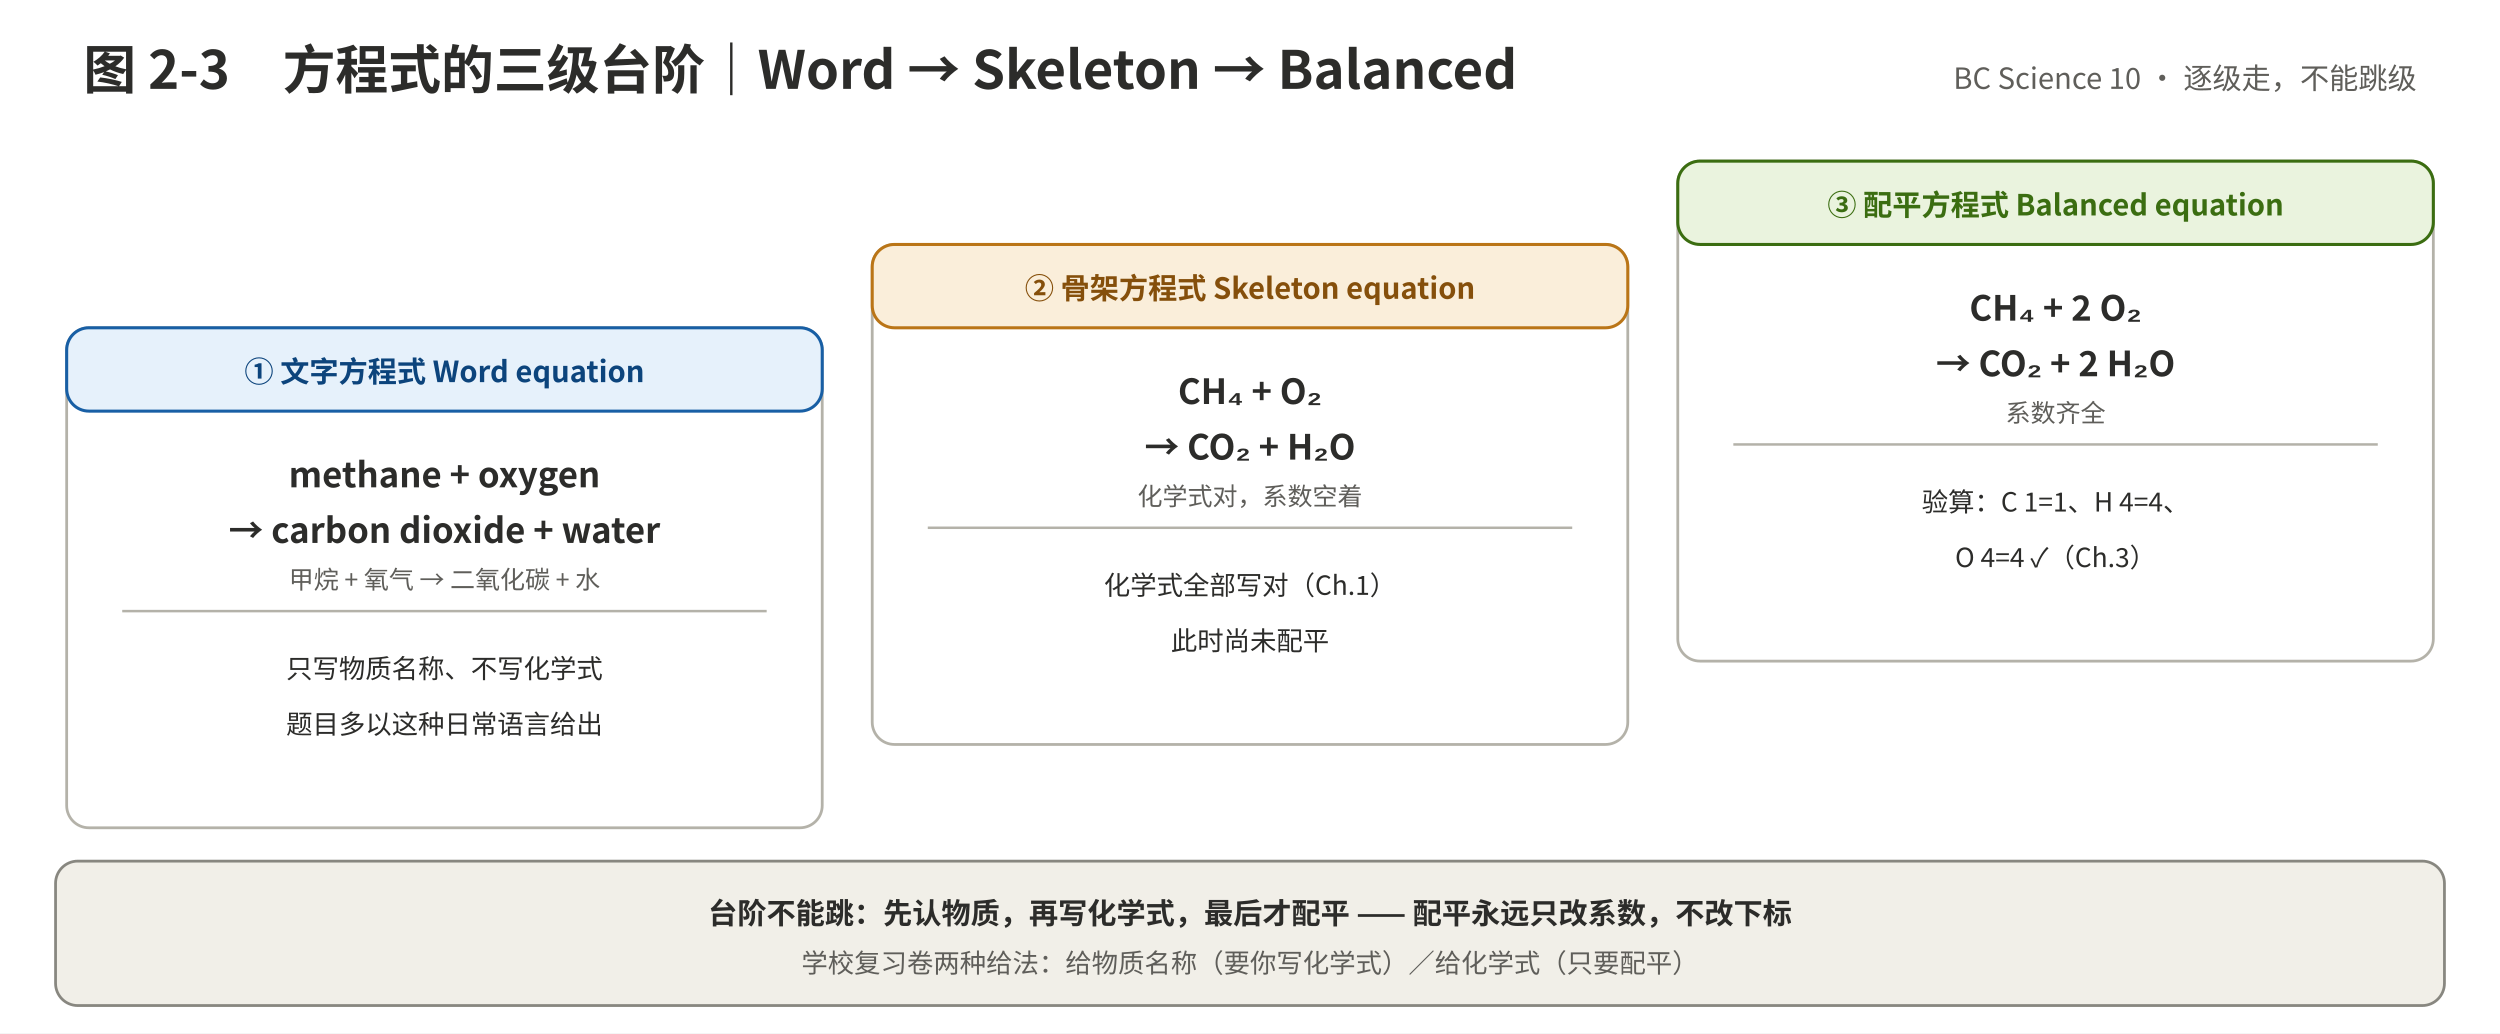
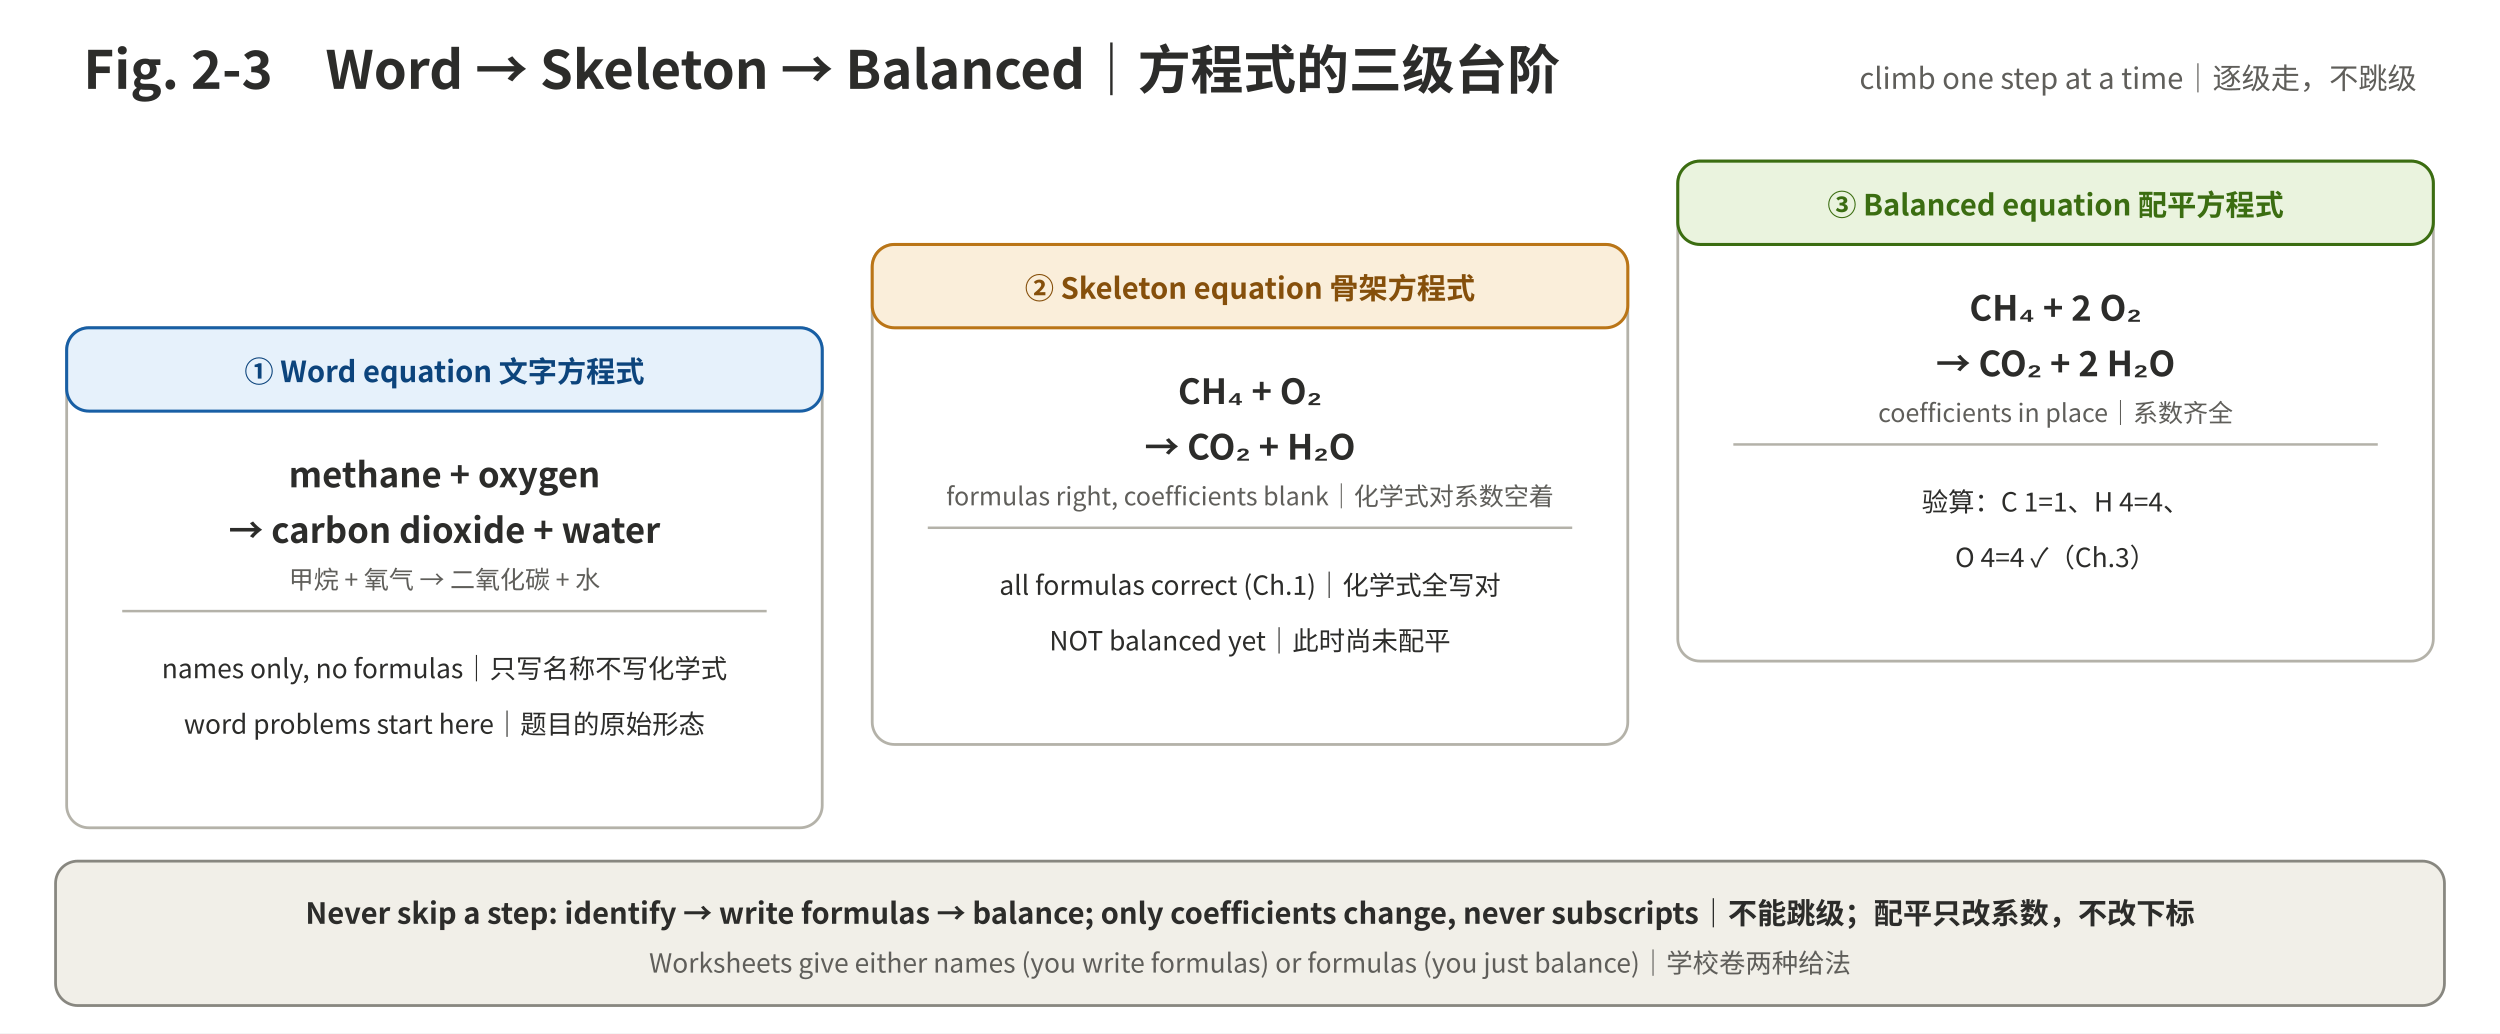
<svg xmlns="http://www.w3.org/2000/svg" viewBox="0 0 900 372" width="900" height="372" font-family="'Segoe UI','Microsoft YaHei','PingFang SC','Noto Sans CJK SC',Arial,sans-serif">
  <rect width="900" height="372" fill="#FFFFFF" />
-   <text x="30" y="32" font-size="19" font-weight="600" fill="#2C2C2A">图 2-3　方程式的三级台阶｜Word → Skeleton → Balanced</text>
-   <text x="870" y="32" font-size="10.5" fill="#5F5E5A" text-anchor="end">BC Science 10 · 逐级走，不能跳级</text>
+   <text x="30" y="32" font-size="19" font-weight="600" fill="#2C2C2A">Fig. 2-3　Word → Skeleton → Balanced｜方程式的三级台阶</text>
+   <text x="870" y="32" font-size="10.5" fill="#5F5E5A" text-anchor="end">climb one step at a time｜逐级走，不跳级</text>
  <rect x="24" y="118" width="272" height="180" rx="8" fill="#FFFFFF" stroke="#B4B2A9" stroke-width="1.0" />
  <rect x="24" y="118" width="272" height="30" rx="8" fill="#E6F1FB" stroke="#185FA5" stroke-width="1.1" />
-   <text x="160" y="133" font-size="10.5" font-weight="700" fill="#0C447C" text-anchor="middle" dominant-baseline="central">① 文字方程式 Word equation</text>
+   <text x="160" y="133" font-size="10.5" font-weight="700" fill="#0C447C" text-anchor="middle" dominant-baseline="central">① Word equation 文字方程式</text>
  <text x="160" y="170" font-size="12.5" font-weight="700" fill="#2C2C2A" text-anchor="middle" dominant-baseline="central">methane + oxygen</text>
  <text x="160" y="190" font-size="12.5" font-weight="700" fill="#2C2C2A" text-anchor="middle" dominant-baseline="central">→ carbon dioxide + water</text>
  <text x="160" y="208" font-size="9" fill="#5F5E5A" text-anchor="middle" dominant-baseline="central">甲烷 + 氧气 → 二氧化碳 + 水</text>
  <line x1="44" y1="220" x2="276" y2="220" stroke="#B4B2A9" stroke-width="0.9" />
-   <text x="160" y="240" font-size="9.5" fill="#2C2C2A" text-anchor="middle" dominant-baseline="central">只写物质名称、不写化学式</text>
-   <text x="160" y="260" font-size="9.5" fill="#2C2C2A" text-anchor="middle" dominant-baseline="central">题目多以这种日常语言给出</text>
+   <text x="160" y="240" font-size="9.5" fill="#2C2C2A" text-anchor="middle" dominant-baseline="central">names only, no formulas｜只写名称不写化学式</text>
+   <text x="160" y="260" font-size="9.5" fill="#2C2C2A" text-anchor="middle" dominant-baseline="central">word problems start here｜题目的原始形态</text>
  <rect x="314" y="88" width="272" height="180" rx="8" fill="#FFFFFF" stroke="#B4B2A9" stroke-width="1.0" />
  <rect x="314" y="88" width="272" height="30" rx="8" fill="#FAEEDA" stroke="#BA7517" stroke-width="1.1" />
-   <text x="450" y="103" font-size="10.5" font-weight="700" fill="#854F0B" text-anchor="middle" dominant-baseline="central">② 骨架方程式 Skeleton equation</text>
+   <text x="450" y="103" font-size="10.5" font-weight="700" fill="#854F0B" text-anchor="middle" dominant-baseline="central">② Skeleton equation 骨架方程式</text>
  <text x="450" y="140" font-size="12.5" font-weight="700" fill="#2C2C2A" text-anchor="middle" dominant-baseline="central">CH₄ + O₂</text>
  <text x="450" y="160" font-size="12.5" font-weight="700" fill="#2C2C2A" text-anchor="middle" dominant-baseline="central">→ CO₂ + H₂O</text>
-   <text x="450" y="178" font-size="9" fill="#5F5E5A" text-anchor="middle" dominant-baseline="central">化学式对，系数空着</text>
+   <text x="450" y="178" font-size="9" fill="#5F5E5A" text-anchor="middle" dominant-baseline="central">formulas right, coefficients blank｜化学式对系数空着</text>
  <line x1="334" y1="190" x2="566" y2="190" stroke="#B4B2A9" stroke-width="0.9" />
-   <text x="450" y="210" font-size="9.5" fill="#2C2C2A" text-anchor="middle" dominant-baseline="central">化学式全部写对（Ch.1）</text>
-   <text x="450" y="230" font-size="9.5" fill="#2C2C2A" text-anchor="middle" dominant-baseline="central">此时尚未配平</text>
+   <text x="450" y="210" font-size="9.5" fill="#2C2C2A" text-anchor="middle" dominant-baseline="central">all formulas correct (Ch.1)｜化学式全写对</text>
+   <text x="450" y="230" font-size="9.5" fill="#2C2C2A" text-anchor="middle" dominant-baseline="central">NOT balanced yet｜此时尚未配平</text>
  <rect x="604" y="58" width="272" height="180" rx="8" fill="#FFFFFF" stroke="#B4B2A9" stroke-width="1.0" />
  <rect x="604" y="58" width="272" height="30" rx="8" fill="#EAF3DE" stroke="#3B6D11" stroke-width="1.1" />
-   <text x="740" y="73" font-size="10.5" font-weight="700" fill="#3B6D11" text-anchor="middle" dominant-baseline="central">③ 配平方程式 Balanced equation</text>
+   <text x="740" y="73" font-size="10.5" font-weight="700" fill="#3B6D11" text-anchor="middle" dominant-baseline="central">③ Balanced equation 配平方程式</text>
  <text x="740" y="110" font-size="12.5" font-weight="700" fill="#2C2C2A" text-anchor="middle" dominant-baseline="central">CH₄ + 2 O₂</text>
  <text x="740" y="130" font-size="12.5" font-weight="700" fill="#2C2C2A" text-anchor="middle" dominant-baseline="central">→ CO₂ + 2 H₂O</text>
-   <text x="740" y="148" font-size="9" fill="#5F5E5A" text-anchor="middle" dominant-baseline="central">系数齐全</text>
+   <text x="740" y="148" font-size="9" fill="#5F5E5A" text-anchor="middle" dominant-baseline="central">coefficients in place｜系数齐全</text>
  <line x1="624" y1="160" x2="856" y2="160" stroke="#B4B2A9" stroke-width="0.9" />
  <text x="740" y="180" font-size="9.5" fill="#2C2C2A" text-anchor="middle" dominant-baseline="central">验算：C 1=1、H 4=4、</text>
  <text x="740" y="200" font-size="9.5" fill="#2C2C2A" text-anchor="middle" dominant-baseline="central">O 4=4 ✓（Ch.3）</text>
  <rect x="20" y="310" width="860" height="52" rx="8" fill="#F1EFE8" stroke="#888780" stroke-width="1.0" />
-   <text x="450" y="328" font-size="10.5" font-weight="600" fill="#2C2C2A" text-anchor="middle" dominant-baseline="central">台阶不能跳：先认物质，再写化学式，最后才配平 —— 配平永远只改系数，不改下标</text>
-   <text x="450" y="346" font-size="9.5" fill="#5F5E5A" text-anchor="middle" dominant-baseline="central">学校复习卷两种给法：给物质名称（要你写化学式）／给化学式（只要配平）</text>
+   <text x="450" y="328" font-size="10.5" font-weight="600" fill="#2C2C2A" text-anchor="middle" dominant-baseline="central">Never skip a step: identify → write formulas → balance; only coefficients change, never subscripts｜不能跳级；配平只改系数，不改下标</text>
+   <text x="450" y="346" font-size="9.5" fill="#5F5E5A" text-anchor="middle" dominant-baseline="central">Worksheets give either names (you write formulas) or formulas (you just balance)｜学校卷两种给法</text>
</svg>
